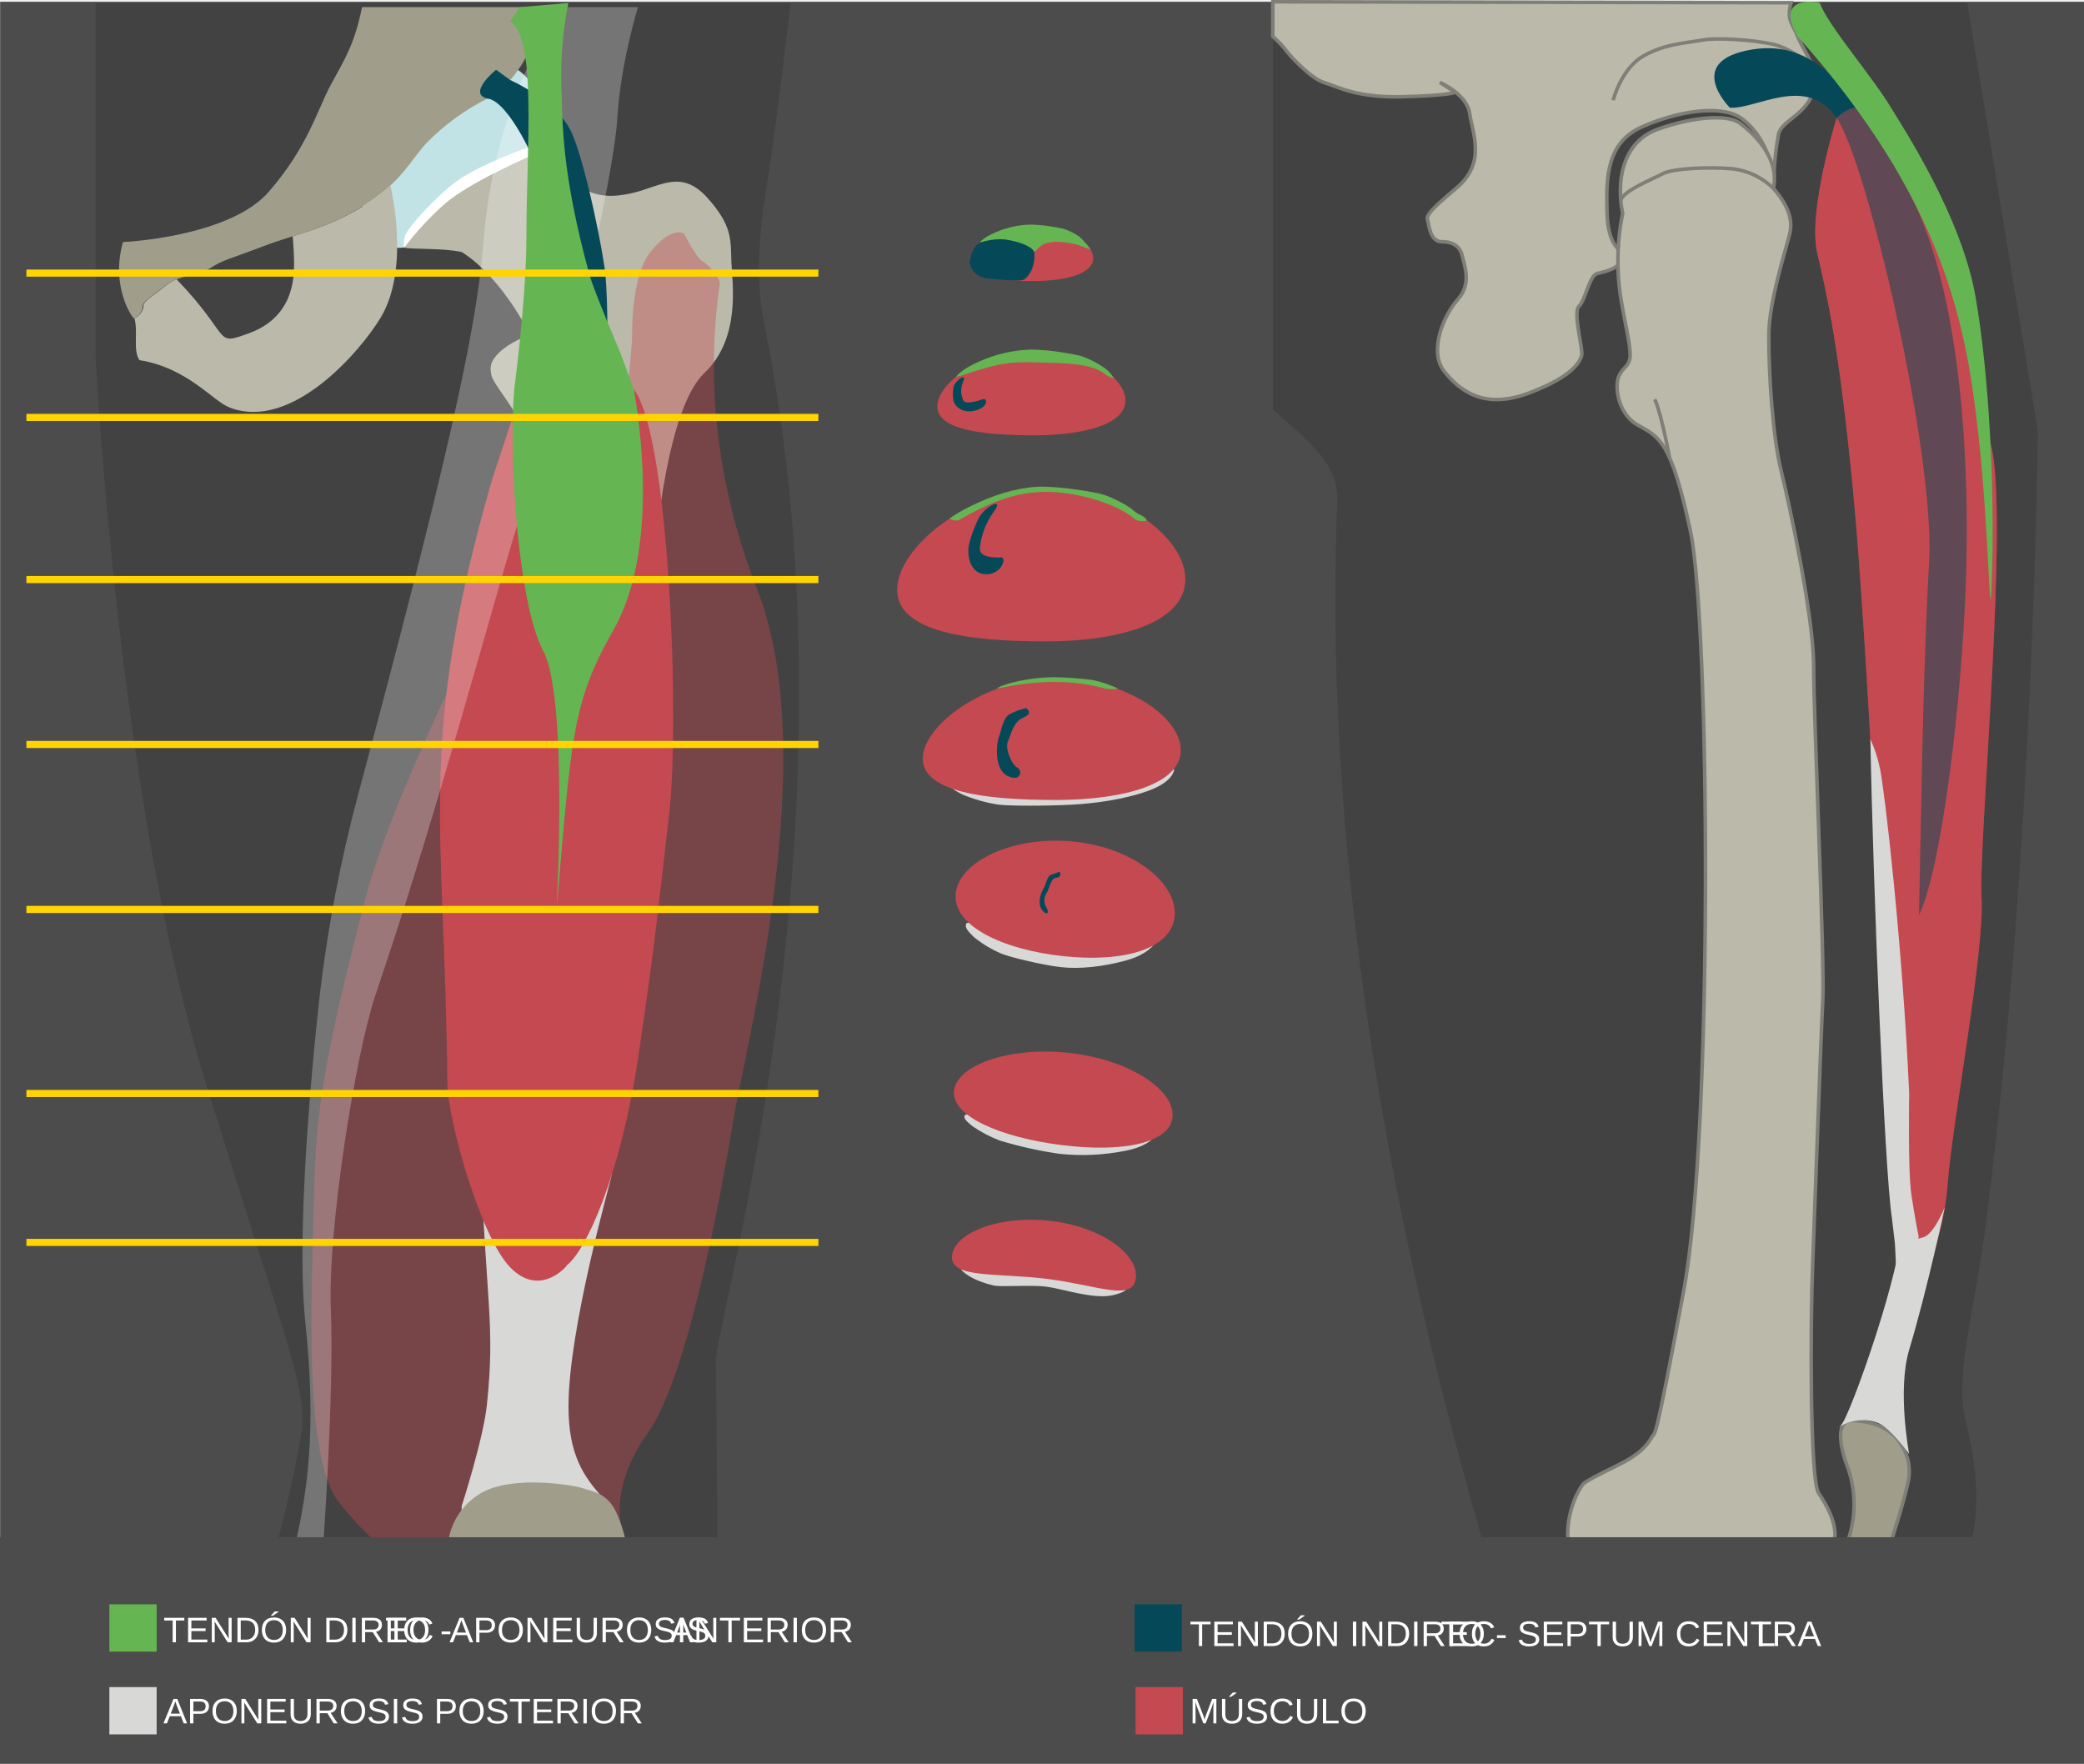
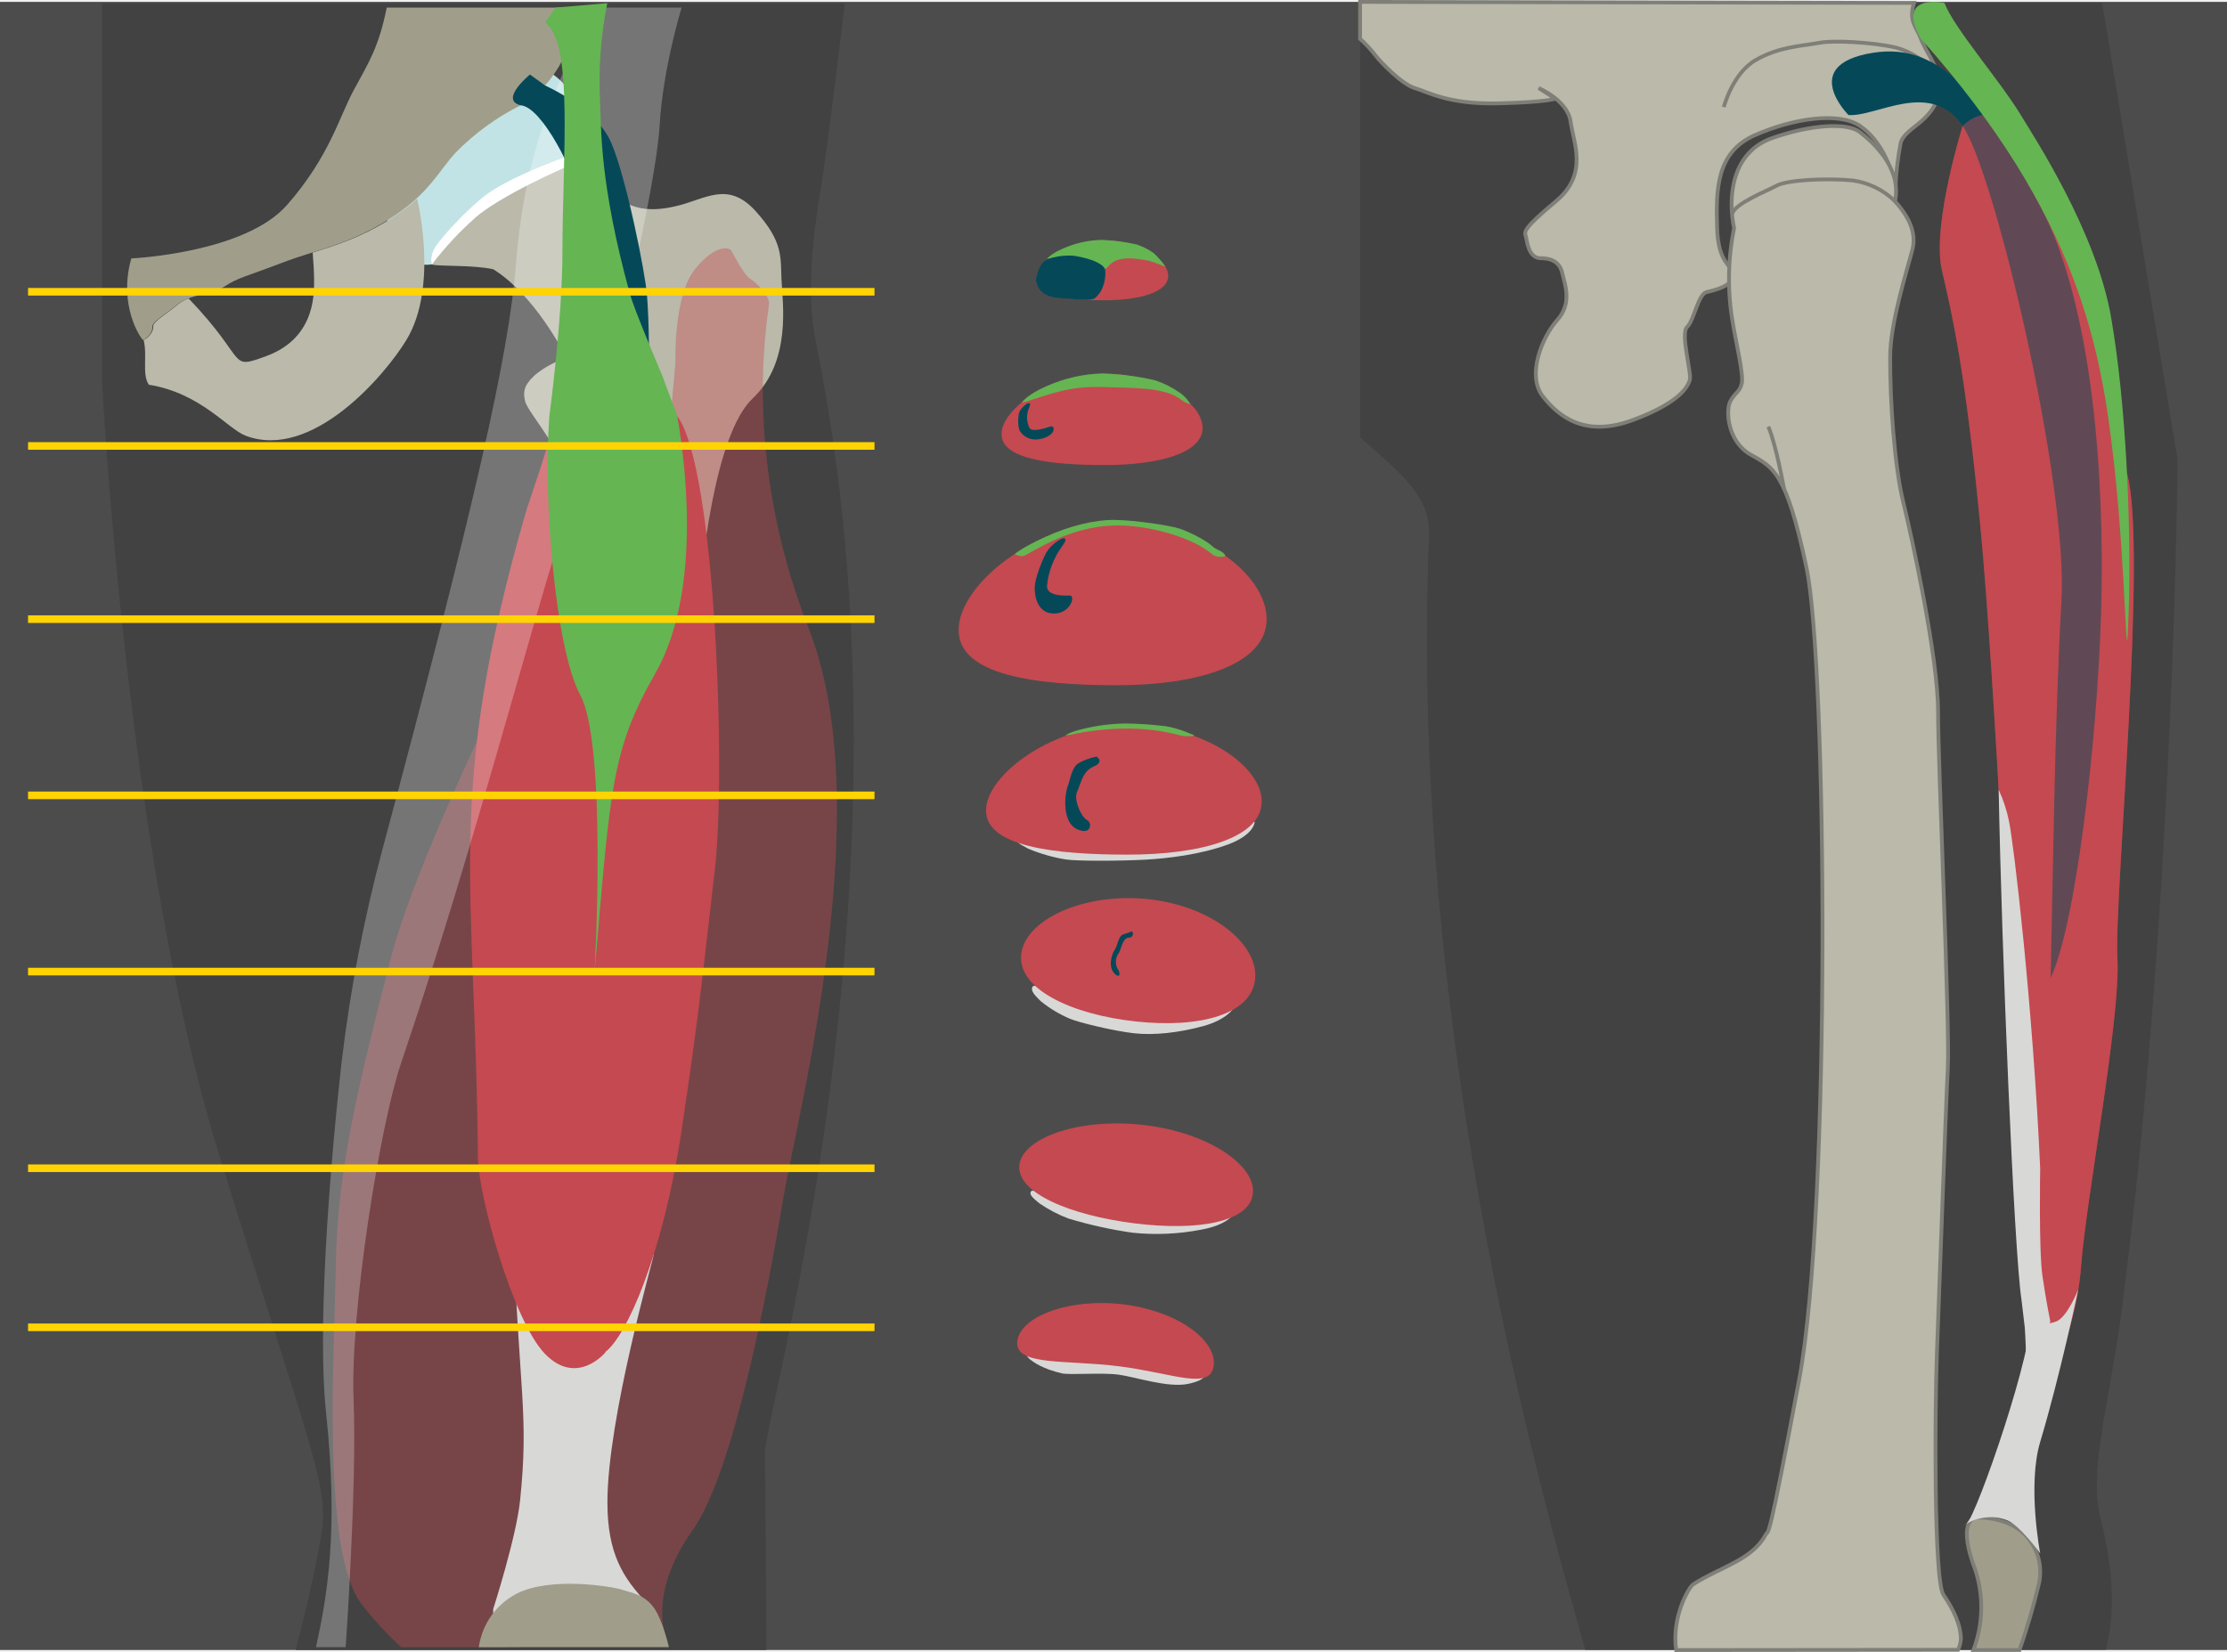
- <svg xmlns="http://www.w3.org/2000/svg" viewBox="0 0 586.31 496.2">
+ <svg xmlns="http://www.w3.org/2000/svg" viewBox="0 0 586.28 434.99">
  <defs>
    <style>
      .cls-1 {
        fill: #4d4c4c;
      }

      .cls-2 {
        fill: #424242;
      }

      .cls-15, .cls-3 {
        fill: #bab9aa;
      }

      .cls-17, .cls-4, .cls-8 {
        fill: #c54950;
      }

      .cls-4 {
        opacity: 0.4;
      }

      .cls-5 {
        fill: #c2e3e5;
      }

-       .cls-10, .cls-18, .cls-6 {
+       .cls-10, .cls-6 {
        fill: #fff;
      }

      .cls-7 {
        fill: #d8d8d7;
      }

      .cls-14, .cls-9 {
        fill: #a09e8b;
      }

      .cls-10 {
        opacity: 0.27;
      }

      .cls-11 {
        fill: #054959;
      }

      .cls-12 {
        fill: #65b553;
      }

      .cls-13, .cls-16 {
        fill: none;
      }

      .cls-13 {
        stroke: #ffd402;
        stroke-width: 2px;
      }

      .cls-13, .cls-14, .cls-15, .cls-16 {
        stroke-miterlimit: 10;
      }

      .cls-14, .cls-15, .cls-16 {
        stroke: #7f7f78;
      }

      .cls-17 {
        opacity: 0.47;
      }
- 
-       .cls-18 {
-         font-size: 10px;
-         font-family: ArialNarrow, Arial;
-       }
- 
-       .cls-19 {
-         letter-spacing: -0.01em;
-       }
- 
-       .cls-20 {
-         letter-spacing: -0.03em;
-       }
- 
-       .cls-21 {
-         letter-spacing: -0.04em;
-       }
    </style>
  </defs>
  <g id="Capa_2" data-name="Capa 2">
    <g id="Capa_1-2" data-name="Capa 1">
-       <rect class="cls-1" x="0.03" y="0.5" width="586.28" height="433.99" transform="translate(586.35 434.99) rotate(-180)" />
      <g>
-         <path class="cls-2" d="M26.9.84v99.67s6.27,124.35,30.87,203.73,29,87.16,26.8,100.3-6.69,29.95-6.69,29.95H201.8s-.18-38.39-.4-51.55c-.18-10.91,42.06-152,13.49-292.53-2.78-13.33-.7-29.2,1.19-40.53s6.35-49,6.35-49Z" />
-         <path class="cls-3" d="M160.92,345.83c.81-14.36,22.09-177.24,22.9-186.18s4.07-45,14.36-54.73,7.86-25.2,7.59-31.17.54-10-6.77-18.12-13.19-3.19-20.87-1.38c-8.39,2-12.85.34-18.15-4.07-6-5.19-6.45-7.94-6.45-7.94-5.75,2-22.09,9.6-28.48,15.1A86.85,86.85,0,0,0,113.6,69.63c2.23.61,10.81.06,16.3,1.28,10.77,6.71,18.7,22,19.1,23.17-1,.51-5.69,2.33-8.47,5s-2.7,4.37-2.3,6.4,3.66,5.69,7.32,11.78,5.29,162.71-2,218.19Z" />
-         <path id="VE" class="cls-4" d="M177.84,95.71S177.25,78.16,182.9,71s9.29-5.65,9.59-5.13,3.42,6.62,5,7.51,4.84,4.24,5,6.25-8,39,10.48,86-3.05,127.6-6.73,149.91-12.9,72-23.91,87.44-7.43,26.34-7.43,26.34H148.1Z" />
-         <path class="cls-5" d="M152.76,39.94s.4-7.74-.94-12a16.33,16.33,0,0,0-7.88-9.37c-3-1.34-43.28,29.6-43.28,29.6s.4,23.4,13.14,21.44C116.87,64,124,56,124,56l10.7-7,11-4.93Z" />
-         <path class="cls-6" d="M125.25,57.27A86.85,86.85,0,0,0,113.8,69.56s-.67-1,.29-3.52,9.3-11.31,14-14.8c7.39-5.49,24.69-11.3,24.69-11.3l.77,2.3C147.61,44.37,131.57,51.82,125.25,57.27Z" />
-         <path class="cls-3" d="M40.34,86.15c-.15-1.49,3.12-3.12,6.54-6a10.67,10.67,0,0,1,2.8-1.58c15.91,16.55,10.24,18.85,20.4,15.17,13.69-5,12.57-17.75,12.65-20.5,0-1.22-.16-4-.37-6.79,6.37-2,12.7-4,20.29-8.75a48.38,48.38,0,0,0,7.2-5.41h0s5.74,23-2.78,37.11c-5.63,9.34-24.9,31.92-42.39,25.28C60,113,52.9,103.5,39.22,101.31c-1.89-2.82-.3-7.74-1.41-11.89C38.26,89.72,40.49,87.64,40.34,86.15Z" />
-         <path id="VI" class="cls-4" d="M146.73,152.37s-35.51,67.52-44,100.68-13.86,55.22-14.28,79.72-3.72,75.85,6.69,89.53a88.25,88.25,0,0,0,10.51,11.45h27.6l14.84-38.52L150,310.46Z" />
-         <path class="cls-7" d="M172.16,330.27c-.24,1.71-12.22,43.28-12.22,65.36,0,13.51,4.12,19.83,10.27,26.37-.2,4-40.33,4.16-40.33,4.16v-2.45S136,404.79,137,395.07c2.35-22.67-.27-28.05-1.8-70.21l8,26.41" />
-         <path class="cls-8" d="M159.38,356.16s-7.45,9-15.84.38-17.59-41.6-17.68-51.82c-.66-73-8.8-95.63,12.57-169.75.7-2.44,6.25-18,7.88-25.43,10.22,13.93,13,25.53,15,37s-4.55,106.48-4.55,106.48c5.95-75.84,9.52-85.36,13.09-99s8.08-26,8.5-44.47c10.11,13.38,12.89,94.06,9.92,119.34s-3.79,35.58-8.75,68.73S164.81,352,159.4,356" />
-         <path class="cls-9" d="M126.09,433.75a18.86,18.86,0,0,1,9.77-14c9-4.76,25.62-1.93,27.9-1.14s5.83,1.14,8.43,4.79c2.35,3.28,3.93,10.33,3.93,10.33Z" />
-         <path id="SA" class="cls-10" d="M105.57,280.12c4.66-13.82,11.42-34.45,20.52-65.44,11.83-40.3,18.14-64.54,26.72-90s20-76.29,20.87-91.46S179.48,2,179.48,2H156.53c-13.59,26-18.77,43.86-20.67,67.67s-10.66,62.61-35.2,154.23a397.8,397.8,0,0,0-10.6,55.2s-7.4,62.67-4.13,93.22.3,47.89-2.67,61.42H91s3-42.39,2.08-65.29S100.07,296.41,105.57,280.12Z" />
-         <path class="cls-9" d="M152.86,2a72.87,72.87,0,0,0-3.72,10.86c-.89,4.31-6.39,12.05-12,14.87a64.34,64.34,0,0,0-17,12.35c-4.61,4.9-7,11-17.7,17.69S83.55,65.67,74.19,69.24,62.73,73.1,59.31,75.33s-9.22,2.09-12.64,4.91-6.69,4.46-6.54,6-2.08,3.57-2.53,3.27-6.54-8.92-3-21.41c0,0,29.89-1.34,41-14.13s13.61-23,17.51-30.19S99.77,12.42,101.85,2Z" />
-         <path class="cls-11" d="M143.53,22.51s13.42,5.89,17.39,15,9,34.34,9.44,40.16c1.22,14.55,0,43.89,0,43.89l-13.42,13.05s-2.69-75.86-4.13-82.28-9.92-24.16-15.72-24.6c-5.72-1.44,2.47-8.11,2.47-8.11Z" />
-         <path class="cls-12" d="M174.47,99.12s-7.4-17.37-8.58-21.66c-8.07-29.26-7.57-43.75-7.85-50.34A105.73,105.73,0,0,1,159.9.84L146.27,2l-2.74,4c7.59,5,4.57,35.57,4.57,60.5,0,17.61-3.44,43-3.44,43-1.69,21.88,1.54,61.31,8.15,73.58,7.09,13.14,3.77,72.65,3.77,72.65,4.18-48.07,4.3-58,16-78.46,11.54-20.24,8.56-51.85,5.75-67.77Z" />
-       </g>
-       <line class="cls-13" x1="7.43" y1="117.43" x2="230.25" y2="117.43" />
-       <line class="cls-13" x1="7.43" y1="76.83" x2="230.25" y2="76.83" />
-       <line class="cls-13" x1="7.43" y1="163.04" x2="230.25" y2="163.04" />
-       <line class="cls-13" x1="7.43" y1="209.44" x2="230.25" y2="209.44" />
-       <line class="cls-13" x1="7.43" y1="255.85" x2="230.25" y2="255.85" />
-       <line class="cls-13" x1="7.43" y1="307.63" x2="230.25" y2="307.63" />
-       <line class="cls-13" x1="7.43" y1="349.52" x2="230.25" y2="349.52" />
-       <g>
-         <path class="cls-8" d="M316.63,112.68c0,6.64-11.52,9.78-25.72,9.78S263.7,121,263.7,114.31s13-15.88,27.21-15.88S316.63,106.05,316.63,112.68Z" />
-         <path class="cls-11" d="M270.25,106.38s-1.77,1.24-2,2.54-.29,3.72.34,4.69c1,1.57,3.27,2.79,6.4,1.7s2.78-3.4,1.56-3-4.83,1.63-5.51.34a6.28,6.28,0,0,1-.07-5.31C271.82,105.45,270.25,106.38,270.25,106.38Z" />
-         <path class="cls-12" d="M269,106s1.28-2,6.31-4.22a38.58,38.58,0,0,1,14.81-3.44,70.7,70.7,0,0,1,14,1.81,25.55,25.55,0,0,1,6.67,3.4,9.77,9.77,0,0,1,2.6,2.87A5.13,5.13,0,0,1,311,105.3c-4.22-3.38-12.62-3.08-18.92-3.34-8.63-.35-12.11.56-21,3.51A14.3,14.3,0,0,1,269,106Z" />
-       </g>
-       <g>
-         <path class="cls-8" d="M307.56,72.64c0,4.36-7.57,6.43-16.91,6.43s-17.91-1-17.91-5.36,8.56-10.44,17.91-10.44S307.56,68.27,307.56,72.64Z" />
-         <path class="cls-12" d="M275.66,68.22s.85-1.34,4.23-2.77a26.31,26.31,0,0,1,9.93-2.27,49.2,49.2,0,0,1,9.42,1.19,17.44,17.44,0,0,1,4.47,2.24,21,21,0,0,1,3.11,3.58c.05.09-3.34-1.29-4.15-1.47-10.46-2.3-10.38,1.92-11.79,2.11-2.95-1.16-9.51-3.7-13.84-2.94C276.33,68,275.66,68.22,275.66,68.22Z" />
-         <path class="cls-11" d="M277.32,67.8s-2.25.5-3,1.65-1.77,3.52-1.53,4.72c.39,1.94,2.13,4,5.66,4.25s8.79,1,9.85.09c2.58-2.09,2.87-5.79,2.71-7.33s-3.54-3.12-8.32-3.84A16.76,16.76,0,0,0,277.32,67.8Z" />
-       </g>
-       <g>
-         <path class="cls-8" d="M333.48,163c0,11.83-17.63,17.44-39.39,17.44s-41.68-2.7-41.68-14.53,19.93-28.31,41.68-28.31S333.48,151.2,333.48,163Z" />
-         <path class="cls-11" d="M279.52,141.87a9.87,9.87,0,0,0-4,3.58c-1.23,2.29-3,6.89-3.09,9.1-.08,3.57,1.37,7.23,5.42,7s5.4-4.77,3.82-4.73-6.22.2-6-2.65a21.23,21.23,0,0,1,3.82-10.09C281.83,141,279.52,141.87,279.52,141.87Z" />
-         <path class="cls-12" d="M267.16,145.92s1.87-1.71,8.07-4.54,12.86-4.53,18.25-4.47,14.78,1.47,17.3,2.35,6.7,3,8.21,4.42,2.93,1.2,3.66,2.7c.08.19-2.26.61-3.45-.4-5.19-4.39-15.54-7.25-23.31-7.58-10.63-.46-19,3.86-25.9,7.8C268.82,146.87,267.16,145.92,267.16,145.92Z" />
-       </g>
-       <g>
-         <path class="cls-7" d="M324.35,320.21s-1.71,2.42-8,3.58a61.59,61.59,0,0,1-18.25.81,116.13,116.13,0,0,1-16.74-3.71,36.25,36.25,0,0,1-7.68-4c-1.36-1.14-3-2.35-2.13-3.26S324.35,320.21,324.35,320.21Z" />
-         <path class="cls-8" d="M329.86,314.4c-.92,7.35-14.28,9.85-31.16,7.74s-31.21-8.05-30.29-15.4,16.37-12.54,33.26-10.43S330.78,307.05,329.86,314.4Z" />
-       </g>
-       <g>
-         <path class="cls-7" d="M324.88,265.37s-1.73,3.09-8.08,4.83-13,2.49-18.31,1.88-14.38-2.8-16.77-3.81a32.17,32.17,0,0,1-7.67-4.6c-1.35-1.35-2.94-2.78-2.11-3.95S324.88,265.37,324.88,265.37Z" />
-         <path class="cls-8" d="M330.46,257.9c-1,9.17-14.41,12.9-31.33,11.09s-31.23-8.5-30.25-17.67,16.53-16.35,33.44-14.54S331.44,248.73,330.46,257.9Z" />
-         <path class="cls-11" d="M298.06,245.24s-1.3.52-2.4.87-1.43,2.93-2,3.77c-1,1.37-1.91,4.71-.23,6.43s1.55-.43.9-1.11a3.86,3.86,0,0,1,.11-4c.84-1,1-4.11,2.76-4.29A1,1,0,0,0,298.06,245.24Z" />
-       </g>
-       <g>
-         <path class="cls-7" d="M317.2,361.64s.93,1.68-4.4,2.78-13.88-1.85-18.32-2.44-12.81.15-14.92-.34c-4.95-1.15-7.52-2.91-8.66-3.93s-.24-1.72.46-2.55S317.2,361.64,317.2,361.64Z" />
-         <path class="cls-8" d="M319.55,359.61c-.82,6.64-10.58,2-24.79.19s-27.73,0-26.9-6.63,13.88-11.44,28.09-9.67S320.38,353,319.55,359.61Z" />
-       </g>
-       <g>
-         <path class="cls-2" d="M358.1.77H553.46l19.85,120.39s-1,114.64-13.93,217.66c-3.09,27.9-9.84,47.42-6.33,61.08,8.64,33.67-3.7,50.48-11.77,50.48-17.42,0-11.74,1.48-11.74,1.48H423.27s-2,4.3-3.93-9.49c-1.64-11.42-49.22-150-43.11-301.18.49-10.67-7.53-16.5-18.13-26" />
+         <rect class="cls-1" y="0.5" width="586.28" height="433.99" transform="translate(586.28 434.99) rotate(-180)" />
        <g>
-           <path class="cls-14" d="M536.7,417.49c-1.15,5.09-4.66,17-6.16,19.69s-5.53,8.29-8.49,8.2-6.77-1.8-3.29-9.05a31.54,31.54,0,0,0,1.27-23s-5.78-14,1.36-13.69,11.08,3.15,13,6A14,14,0,0,1,536.7,417.49Z" />
-           <path class="cls-15" d="M503.91.77c-1.54,4.91.77,6.45,1.8,9.41,1,2.72,5,8.34,5,11.49,0,10.46-9.59,11.5-10.38,16.29A81.71,81.71,0,0,0,499.07,49l-1.58-5.12s-2.15-6.86-7.73-10.7S472,31.24,462,35.66s-10.17,14.18-9.88,24.18,4,9.66,4.15,12.56-4.58,4-6.87,4.54-3.3,7.44-5.16,9.19,1.29,12.32.72,14-2.44,5.81-14.9,10.47-19.38-.59-23.77-6.17-.19-15.66,3.82-20.15,1.91-9.46,1.33-12.1S409.12,68,405.68,68s-3.62-4.81-4-5.9-.57-2,8-9.14,4.59-15.35,3.82-20.94-8.4-8.83-8.4-8.83l4.39,2.79s-2.1.93-15.08,1.24-18.43-3-21.87-4-9-6.82-10.31-8.52a30.84,30.84,0,0,0-4.14-4.46V.5Z" />
-           <path class="cls-15" d="M454,447.54c-5-.46-2.86.23-6.12-1.89a11.75,11.75,0,0,1-5.13-6.13c-4.59-10.23,1.51-21.38,3.07-22.38,7.21-4.63,15.44-6.35,19-13,.88-1.63.46,4,8.86-40.94S481,174.93,475.6,149.5s-8.76-26.51-14.77-29.88-6.59-11.52-5.3-14,2.43-2.32,3-4.65-1.44-10.47-2.3-15.7a67.42,67.42,0,0,1,.29-25.23c-1.72-8.26-.57-20,10-23.73s19.9-4.07,23.06-1.62S500.79,44,498.93,53c2,2.33,6,7.21,4.58,12.79s-5.83,19.31-5.87,28.38c-.06,11.64,1.14,28.84,3.43,38.14s9.17,40.93,9.17,55.12,3.15,83,2.58,94-2.29,60-2.87,74.66-.86,60.23,1.72,64,4.59,7.91,4.59,11.63-7,13.49-9.37,14.42-6.87,2.6-9.59,2.48c-3-.13-5.27.65-6.78.74-18,1.12-17.65,1.14-18.19,1.12C464.09,450.09,465.88,448.64,454,447.54Z" />
-           <path class="cls-16" d="M498.93,53a19.81,19.81,0,0,0-11.32-5.5c-6.68-.62-17-.16-19.86,1.39S456.83,53.54,456,56.32" />
-           <path class="cls-16" d="M509.66,19.54a19.72,19.72,0,0,0-10.46-7c-6.54-1.52-16.66-1.9-19.87-1.32-5.66,1-10.93,1.11-17,4.54-6.24,3.54-8.49,12.44-8.49,12.44" />
-           <path class="cls-16" d="M469.69,128.71s-2.13-11.9-4.14-16.37" />
+           <path class="cls-2" d="M26.87.84v99.67s6.26,124.35,30.86,203.73,29,87.16,26.8,100.3-6.69,29.95-6.69,29.95H201.76s-.17-38.39-.39-51.55c-.19-10.91,42-152,13.49-292.53-2.78-13.33-.71-29.2,1.19-40.53s6.35-49,6.35-49Z" />
+           <path class="cls-3" d="M160.88,345.83c.82-14.36,22.1-177.24,22.91-186.18s4.06-45,14.36-54.73,7.86-25.2,7.59-31.17.54-10-6.78-18.12-13.18-3.19-20.86-1.38c-8.4,2-12.86.34-18.16-4.07-6-5.19-6.45-7.94-6.45-7.94-5.75,2-22.08,9.6-28.48,15.1a87.55,87.55,0,0,0-11.45,12.29c2.24.61,10.82.06,16.31,1.28,10.76,6.71,18.69,22,19.1,23.17-1,.51-5.69,2.33-8.48,5s-2.7,4.37-2.29,6.4,3.66,5.69,7.31,11.78,5.3,162.71-2,218.19Z" />
+           <path id="VE" class="cls-4" d="M177.81,95.71s-.6-17.55,5.06-24.69,9.29-5.65,9.59-5.13,3.42,6.62,5,7.51,4.83,4.24,5,6.25-7.95,39,10.49,86-3,127.6-6.73,149.91-12.9,72-23.91,87.44-7.44,26.34-7.44,26.34H148.06Z" />
+           <path class="cls-5" d="M152.73,39.94s.39-7.74-.95-12a16.33,16.33,0,0,0-7.88-9.37c-3-1.34-43.28,29.6-43.28,29.6s.4,23.4,13.14,21.44C116.83,64,124,56,124,56l10.71-7,11-4.93Z" />
+           <path class="cls-6" d="M125.21,57.27a87.55,87.55,0,0,0-11.45,12.29s-.67-1,.3-3.52,9.29-11.31,14-14.8c7.38-5.49,24.69-11.3,24.69-11.3l.76,2.3C147.58,44.37,131.54,51.82,125.21,57.27Z" />
+           <path class="cls-3" d="M40.31,86.15c-.15-1.49,3.12-3.12,6.54-6a10.61,10.61,0,0,1,2.79-1.58C65.56,95.17,59.89,97.47,70.05,93.79c13.68-5,12.57-17.75,12.64-20.5,0-1.22-.15-4-.37-6.79,6.38-2,12.7-4,20.3-8.75a49.46,49.46,0,0,0,7.2-5.41h0s5.74,23-2.79,37.11c-5.62,9.34-24.9,31.92-42.38,25.28C60,113,52.87,103.5,39.18,101.31c-1.89-2.82-.29-7.74-1.4-11.89C38.22,89.72,40.45,87.64,40.31,86.15Z" />
+           <path id="VI" class="cls-4" d="M146.7,152.37s-35.52,67.52-44,100.68-13.87,55.22-14.28,79.72-3.72,75.85,6.69,89.53a88.25,88.25,0,0,0,10.51,11.45h27.59l14.84-38.52L150,310.46Z" />
+           <path class="cls-7" d="M172.13,330.27c-.24,1.71-12.22,43.28-12.22,65.36,0,13.51,4.12,19.83,10.26,26.37-.19,4-40.33,4.16-40.33,4.16v-2.45s6.08-18.92,7.08-28.64c2.35-22.67-.26-28.05-1.79-70.21l8,26.41" />
+           <path class="cls-8" d="M159.35,356.16s-7.45,9-15.85.38-17.59-41.6-17.68-51.82c-.65-73-8.79-95.63,12.58-169.75.7-2.44,6.24-18,7.88-25.43,10.21,13.93,13,25.53,14.95,37s-4.54,106.48-4.54,106.48c5.95-75.84,9.52-85.36,13.09-99s8.07-26,8.49-44.47c10.12,13.38,12.9,94.06,9.93,119.34s-3.8,35.58-8.76,68.73S164.78,352,159.37,356" />
+           <path class="cls-9" d="M126.05,433.75a18.85,18.85,0,0,1,9.78-14c9-4.76,25.62-1.93,27.9-1.14s5.82,1.14,8.43,4.79c2.34,3.28,3.93,10.33,3.93,10.33Z" />
+           <path id="SA" class="cls-10" d="M105.53,280.12c4.67-13.82,11.43-34.45,20.52-65.44,11.84-40.3,18.15-64.54,26.73-90s20-76.29,20.86-91.46S179.44,2,179.44,2H156.49c-13.58,26-18.76,43.86-20.66,67.67s-10.67,62.61-35.21,154.23A397.72,397.72,0,0,0,90,279.11s-7.4,62.67-4.13,93.22.3,47.89-2.68,61.42H91s3-42.39,2.08-65.29S100,296.41,105.53,280.12Z" />
+           <path class="cls-9" d="M152.82,2a73.29,73.29,0,0,0-3.71,10.86c-.9,4.31-6.4,12.05-12.05,14.87a64.34,64.34,0,0,0-17,12.35c-4.61,4.9-7,11-17.7,17.69S83.52,65.67,74.15,69.24,62.7,73.1,59.28,75.33s-9.22,2.09-12.64,4.91-6.69,4.46-6.55,6S38,89.76,37.57,89.46s-6.55-8.92-3-21.41c0,0,29.89-1.34,41.05-14.13s13.61-23,17.51-30.19S99.73,12.42,101.81,2Z" />
+           <path class="cls-11" d="M143.49,22.51s13.43,5.89,17.39,15,9,34.34,9.44,40.16c1.22,14.55,0,43.89,0,43.89l-13.41,13.05s-2.69-75.86-4.13-82.28-9.93-24.16-15.72-24.6c-5.73-1.44,2.46-8.11,2.46-8.11Z" />
+           <path class="cls-12" d="M174.43,99.12s-7.4-17.37-8.58-21.66c-8.06-29.26-7.56-43.75-7.85-50.34A105.39,105.39,0,0,1,159.87.84L146.23,2l-2.74,4c7.59,5,4.57,35.57,4.57,60.5,0,17.61-3.43,43-3.43,43-1.69,21.88,1.54,61.31,8.15,73.58,7.09,13.14,3.76,72.65,3.76,72.65,4.18-48.07,4.31-58,16-78.46,11.54-20.24,8.56-51.85,5.74-67.77Z" />
+         </g>
+         <line class="cls-13" x1="7.39" y1="117.43" x2="230.22" y2="117.43" />
+         <line class="cls-13" x1="7.39" y1="76.83" x2="230.22" y2="76.83" />
+         <line class="cls-13" x1="7.39" y1="163.04" x2="230.22" y2="163.04" />
+         <line class="cls-13" x1="7.39" y1="209.44" x2="230.22" y2="209.44" />
+         <line class="cls-13" x1="7.39" y1="255.85" x2="230.22" y2="255.85" />
+         <line class="cls-13" x1="7.39" y1="307.63" x2="230.22" y2="307.63" />
+         <line class="cls-13" x1="7.39" y1="349.52" x2="230.22" y2="349.52" />
+         <g>
+           <path class="cls-8" d="M316.59,112.68c0,6.64-11.51,9.78-25.71,9.78s-27.22-1.51-27.22-8.15,13-15.88,27.22-15.88S316.59,106.05,316.59,112.68Z" />
+           <path class="cls-11" d="M270.22,106.38s-1.77,1.24-2,2.54-.3,3.72.34,4.69c1,1.57,3.26,2.79,6.39,1.7s2.79-3.4,1.57-3-4.84,1.63-5.52.34a6.29,6.29,0,0,1-.06-5.31C271.78,105.45,270.22,106.38,270.22,106.38Z" />
+           <path class="cls-12" d="M269,106s1.27-2,6.31-4.22a38.49,38.49,0,0,1,14.81-3.44,70.69,70.69,0,0,1,14,1.81,25.23,25.23,0,0,1,6.67,3.4,9.68,9.68,0,0,1,2.61,2.87A5.15,5.15,0,0,1,311,105.3c-4.21-3.38-12.61-3.08-18.92-3.34-8.62-.35-12.1.56-21,3.51A14.34,14.34,0,0,1,269,106Z" />
+         </g>
+         <g>
+           <path class="cls-8" d="M307.53,72.64c0,4.36-7.58,6.43-16.92,6.43s-17.9-1-17.9-5.36,8.56-10.44,17.9-10.44S307.53,68.27,307.53,72.64Z" />
+           <path class="cls-12" d="M275.62,68.22s.86-1.34,4.23-2.77a26.31,26.31,0,0,1,9.94-2.27,49.31,49.31,0,0,1,9.42,1.19,17.44,17.44,0,0,1,4.47,2.24,21.46,21.46,0,0,1,3.11,3.58c0,.09-3.34-1.29-4.15-1.47-10.46-2.3-10.38,1.92-11.8,2.11-2.94-1.16-9.51-3.7-13.84-2.94C276.29,68,275.62,68.22,275.62,68.22Z" />
+           <path class="cls-11" d="M277.28,67.8s-2.25.5-3,1.65-1.78,3.52-1.54,4.72c.39,1.94,2.13,4,5.67,4.25s8.79,1,9.85.09c2.58-2.09,2.86-5.79,2.71-7.33s-3.55-3.12-8.32-3.84A16.84,16.84,0,0,0,277.28,67.8Z" />
+         </g>
+         <g>
+           <path class="cls-8" d="M333.45,163c0,11.83-17.64,17.44-39.39,17.44s-41.69-2.7-41.69-14.53,19.93-28.31,41.69-28.31S333.45,151.2,333.45,163Z" />
+           <path class="cls-11" d="M279.48,141.87a9.87,9.87,0,0,0-4,3.58c-1.23,2.29-3,6.89-3.08,9.1-.08,3.57,1.36,7.23,5.42,7s5.39-4.77,3.82-4.73-6.23.2-6-2.65a21.2,21.2,0,0,1,3.81-10.09C281.8,141,279.48,141.87,279.48,141.87Z" />
+           <path class="cls-12" d="M267.12,145.92s1.87-1.71,8.08-4.54,12.85-4.53,18.24-4.47,14.79,1.47,17.3,2.35,6.71,3,8.22,4.42,2.93,1.2,3.65,2.7c.09.19-2.25.61-3.44-.4-5.2-4.39-15.54-7.25-23.32-7.58-10.63-.46-19,3.86-25.9,7.8C268.79,146.87,267.12,145.92,267.12,145.92Z" />
+         </g>
+         <g>
+           <path class="cls-7" d="M324.32,320.21s-1.71,2.42-8,3.58a61.61,61.61,0,0,1-18.25.81,116.62,116.62,0,0,1-16.75-3.71,35.91,35.91,0,0,1-7.67-4c-1.36-1.14-3-2.35-2.14-3.26S324.32,320.21,324.32,320.21Z" />
+           <path class="cls-8" d="M329.83,314.4c-.92,7.35-14.28,9.85-31.17,7.74s-31.2-8.05-30.29-15.4,16.38-12.54,33.26-10.43S330.74,307.05,329.83,314.4Z" />
+         </g>
+         <g>
+           <path class="cls-7" d="M324.85,265.37s-1.74,3.09-8.08,4.83-13,2.49-18.32,1.88-14.38-2.8-16.77-3.81a32.1,32.1,0,0,1-7.66-4.6c-1.35-1.35-2.95-2.78-2.12-3.95S324.85,265.37,324.85,265.37Z" />
+           <path class="cls-8" d="M330.42,257.9c-1,9.17-14.4,12.9-31.32,11.09s-31.24-8.5-30.26-17.67,16.53-16.35,33.45-14.54S331.4,248.73,330.42,257.9Z" />
+           <path class="cls-11" d="M298,245.24s-1.31.52-2.41.87-1.43,2.93-2,3.77c-1,1.37-1.9,4.71-.23,6.43s1.55-.43.91-1.11a3.86,3.86,0,0,1,.1-4c.85-1,1-4.11,2.77-4.29A1,1,0,0,0,298,245.24Z" />
+         </g>
+         <g>
+           <path class="cls-7" d="M317.17,361.64s.92,1.68-4.41,2.78-13.87-1.85-18.31-2.44-12.82.15-14.92-.34c-4.95-1.15-7.53-2.91-8.66-3.93s-.25-1.72.45-2.55S317.17,361.64,317.17,361.64Z" />
+           <path class="cls-8" d="M319.52,359.61c-.83,6.64-10.59,2-24.79.19s-27.74,0-26.91-6.63,13.89-11.44,28.09-9.67S320.35,353,319.52,359.61Z" />
+         </g>
+         <g>
+           <path class="cls-2" d="M554.42,434.42c2.14-8.28,2.37-19.79-1.41-34.52-3.51-13.66,3.24-33.18,6.33-61.08,13-103,13.94-217.66,13.94-217.66L553.43.77H358.07V115.15c10.6,9.54,18.61,15.37,18.13,26-5.46,135.05,31.91,260,41.13,293.3Z" />
+           <g>
+             <path class="cls-14" d="M531.65,434.49a175.58,175.58,0,0,0,5-17,14,14,0,0,0-2.29-11.88c-2-2.81-5.87-5.65-13-6S520,413.34,520,413.34a31.77,31.77,0,0,1-.47,21.15Z" />
+             <path class="cls-15" d="M503.88.77c-1.55,4.91.77,6.45,1.8,9.41.95,2.72,5,8.34,5,11.49,0,10.46-9.58,11.5-10.37,16.29A81,81,0,0,0,499,49l-1.57-5.12s-2.15-6.86-7.74-10.7-17.76-2-27.78,2.45-10.17,14.18-9.88,24.18,4,9.66,4.15,12.56-4.58,4-6.88,4.54-3.29,7.44-5.15,9.19,1.29,12.32.71,14-2.43,5.81-14.89,10.47-19.39-.59-23.78-6.17S406,88.72,410,84.23s1.91-9.46,1.34-12.1S409.09,68,405.65,68s-3.63-4.81-4-5.9-.57-2,8-9.14,4.58-15.35,3.82-20.94-8.4-8.83-8.4-8.83l4.39,2.79s-2.1.93-15.09,1.24-18.43-3-21.86-4-9-6.82-10.32-8.52a31.21,31.21,0,0,0-4.13-4.46V.5Z" />
+             <path class="cls-15" d="M515.48,434.44a8.06,8.06,0,0,0,.74-2.83c0-3.72-2-7.9-4.58-11.63s-2.29-49.3-1.72-64,2.29-63.73,2.86-74.66-2.57-79.77-2.57-94-6.88-45.82-9.17-55.12-3.49-26.5-3.44-38.14c0-9.07,4.44-22.79,5.87-28.38S500.9,55.31,498.89,53c1.86-8.95-6.16-15.81-9.31-18.25s-12.46-2.1-23.06,1.62-11.74,15.47-10,23.73a67.2,67.2,0,0,0-.29,25.23c.86,5.23,2.86,13.37,2.29,15.7s-1.72,2.21-3,4.65-.71,10.58,5.3,14,9.41,4.45,14.77,29.88,6.48,168.69-1.93,213.66-8,39.31-8.85,40.94c-3.61,6.69-11.84,8.41-19,13-1.31.84-5.79,8.78-4.54,17.35Z" />
+             <path class="cls-16" d="M498.89,53a19.76,19.76,0,0,0-11.31-5.5c-6.69-.62-17-.16-19.87,1.39S456.8,53.54,456,56.32" />
+             <path class="cls-16" d="M509.63,19.54a19.77,19.77,0,0,0-10.47-7c-6.54-1.52-16.66-1.9-19.86-1.32-5.66,1-10.94,1.11-17,4.54-6.24,3.54-8.49,12.44-8.49,12.44" />
+             <path class="cls-16" d="M469.66,128.71s-2.14-11.9-4.14-16.37" />
+           </g>
+         </g>
+         <g>
+           <path class="cls-8" d="M516.69,33.14s-8.22,26.26-5.45,38.12,6.2,26.77,10.09,67.08,8.45,138.43,10,167.77c1.77,33.17,5.86,40.06,1.67,52.68s4.86,9,4.86,9,8.66-16.32,10-34.27,10.49-65.78,9.57-81.18,8-108,2.54-127.63S542.7,13.55,516.69,33.14Z" />
+           <path class="cls-11" d="M486.63,30.29c7.25.6,21.59-9.53,30.06,2.85s27.79,94.2,26,125.23-2.25,74.35-2.84,99.13c6.43-13.27,12.3-61.55,13.3-96.66S550.93,80.05,537,54.08s-24.75-43.37-44.14-40.15S486.63,30.29,486.63,30.29Z" />
+           <path class="cls-17" d="M516.69,33.14s-8.22,26.26-5.45,38.12,6.2,26.77,10.09,67.08,8.45,138.43,10,167.77c1.77,33.17,5.86,40.06,1.67,52.68s4.86,9,4.86,9,8.66-16.32,10-34.27,10.49-65.78,9.57-81.18,8-108,2.54-127.63S538.57,12.59,516.69,33.14Z" />
+           <path class="cls-12" d="M511.9.77c2.45,6.55,14.6,20.44,20.05,29.45,3.55,5.88,19.9,30.68,23.83,53.4s5.33,54.58,4.62,77.3-.55-9.24-3.87-38.94-9.14-64.9-50.85-111.8C498.88-2,511.9.77,511.9.77Z" />
+         </g>
+         <path class="cls-7" d="M534.73,343.9c-.13-.63-.34,1.26-.24,1.89,1.44,8.46-14.09,53.13-16.68,55.31-3.36,2.82,2.8-3.82,10.6-.76,3.36,1.32,8.69,8.71,8.69,8.71s-3.43-17.9,0-29.35c5.29-17.65,10-40.08,10-40.08s-2.95,7.45-5.89,8.4C539.72,348.52,535.92,349.83,534.73,343.9Z" />
+         <path class="cls-7" d="M537.1,307.66c-1.91-42.78-7-85.89-8.21-91.39a36.75,36.75,0,0,0-2.72-8.32c.76,41.1,4,121.14,6,134.28l.87,7.32s.68,9.11,0,11.37,5.19-8.45,5.19-8.45l1.53-4.51s-1.07-5.17-2.06-11.93S537.1,307.66,537.1,307.66Z" />
+         <g>
+           <path class="cls-7" d="M330.32,216.39s0,3.39-7.08,6-15.73,3.67-22,4-17.82.41-20.79-.09a43.59,43.59,0,0,1-9.79-2.83c-1.83-1-3.95-2-3.2-3.19S330.32,216.39,330.32,216.39Z" />
+           <path class="cls-8" d="M332.16,211.05c0,9.47-15.79,14-35.26,14s-37.32-2.16-37.32-11.63,17.84-22.65,37.32-22.65S332.16,201.59,332.16,211.05Z" />
+           <path class="cls-12" d="M280.42,193.66s1-.84,4.77-1.74a50.62,50.62,0,0,1,11.2-1.41,97.15,97.15,0,0,1,10.61.74,27.78,27.78,0,0,1,5,1.4c.92.45,2,.63,2.44,1.11a12.17,12.17,0,0,1-3.32,0,53.14,53.14,0,0,0-13-1.89A68.24,68.24,0,0,0,282,193.45C281.24,193.59,280.42,193.66,280.42,193.66Z" />
+           <path class="cls-11" d="M288.66,199.22a16.69,16.69,0,0,0-4.79,1.78c-1.75,1.17-2.12,4.29-2.75,5.95-1,2.69-1.41,9.64,2.41,11.39s4.09-1.72,2.62-2.42-3.57-5.37-2.59-7.43,1.39-5.38,4.36-6.64S288.66,199.22,288.66,199.22Z" />
        </g>
      </g>
-       <g>
-         <path class="cls-8" d="M516.72,33.14s-8.22,26.26-5.45,38.12,6.21,26.77,10.09,67.08,8.46,138.43,10,167.77c1.77,33.17,5.87,40.06,1.68,52.68s4.86,9,4.86,9,8.65-16.32,10-34.27,10.5-65.78,9.58-81.18,7.95-108,2.54-127.63S542.73,13.55,516.72,33.14Z" />
-         <path class="cls-11" d="M486.66,30.29c7.25.6,21.59-9.53,30.06,2.85s27.79,94.2,26,125.23-2.26,74.35-2.84,99.13c6.42-13.27,12.3-61.55,13.29-96.66S551,80.05,537.05,54.08,512.29,10.71,492.9,13.93,486.66,30.29,486.66,30.29Z" />
-         <path class="cls-17" d="M516.72,33.14s-8.22,26.26-5.45,38.12,6.21,26.77,10.09,67.08,8.46,138.43,10,167.77c1.77,33.17,5.87,40.06,1.68,52.68s4.86,9,4.86,9,8.65-16.32,10-34.27,10.5-65.78,9.58-81.18,7.95-108,2.54-127.63S538.61,12.59,516.72,33.14Z" />
-         <path class="cls-12" d="M511.93.77c2.46,6.55,14.61,20.44,20.05,29.45,3.55,5.88,19.9,30.68,23.84,53.4s5.32,54.58,4.62,77.3-.56-9.24-3.88-38.94-9.14-64.9-50.85-111.8C498.92-2,511.93.77,511.93.77Z" />
-       </g>
-       <path class="cls-7" d="M534.76,343.9c-.13-.63-.34,1.26-.23,1.89,1.43,8.46-14.1,53.13-16.69,55.31-3.35,2.82,2.81-3.82,10.6-.76,3.36,1.32,8.69,8.71,8.69,8.71s-3.43-17.9,0-29.35c5.3-17.65,10-40.08,10-40.08s-2.94,7.45-5.89,8.4C539.75,348.52,536,349.83,534.76,343.9Z" />
-       <path class="cls-7" d="M537.13,307.66c-1.91-42.78-7-85.89-8.21-91.39a37.13,37.13,0,0,0-2.71-8.32c.75,41.1,4,121.14,6,134.28l.87,7.32s.69,9.11,0,11.37,5.2-8.45,5.2-8.45l1.53-4.51s-1.07-5.17-2.07-11.93S537.13,307.66,537.13,307.66Z" />
-       <g>
-         <path class="cls-7" d="M330.35,216.39s0,3.39-7.08,6-15.72,3.67-22,4-17.82.41-20.8-.09a43.9,43.9,0,0,1-9.79-2.83c-1.83-1-3.95-2-3.19-3.19S330.35,216.39,330.35,216.39Z" />
-         <path class="cls-8" d="M332.2,211.05c0,9.47-15.79,14-35.27,14s-37.32-2.16-37.32-11.63,17.84-22.65,37.32-22.65S332.2,201.59,332.2,211.05Z" />
-         <path class="cls-12" d="M280.46,193.66s1-.84,4.77-1.74a50.46,50.46,0,0,1,11.19-1.41,97.15,97.15,0,0,1,10.61.74,27.32,27.32,0,0,1,5,1.4c.93.45,2,.63,2.45,1.11a12.24,12.24,0,0,1-3.33,0,53.13,53.13,0,0,0-13-1.89A68.32,68.32,0,0,0,282,193.45C281.27,193.59,280.46,193.66,280.46,193.66Z" />
-         <path class="cls-11" d="M288.69,199.22A16.69,16.69,0,0,0,283.9,201c-1.75,1.17-2.11,4.29-2.75,5.95-1,2.69-1.4,9.64,2.42,11.39s4.08-1.72,2.61-2.42-3.56-5.37-2.59-7.43,1.4-5.38,4.37-6.64S288.69,199.22,288.69,199.22Z" />
-       </g>
-       <rect class="cls-1" y="432.45" width="586.31" height="63.75" transform="translate(586.31 928.66) rotate(-180)" />
-       <text class="cls-18" transform="translate(334.7 484.82)">MÚSCULO</text>
-       <text class="cls-18" transform="translate(334.7 463.08)">TENDÓN INDIREC<tspan class="cls-19" x="70.6" y="0">T</tspan>
-         <tspan x="75.46" y="0">O - SEPTUM CENTRA</tspan>
-         <tspan class="cls-20" x="159.28" y="0">L</tspan>
-       </text>
-       <rect class="cls-12" x="30.77" y="451.33" width="13.3" height="13.3" />
-       <rect class="cls-11" x="319.19" y="451.33" width="13.3" height="13.3" />
-       <rect class="cls-7" x="30.77" y="474.62" width="13.3" height="13.3" />
-       <rect class="cls-8" x="319.49" y="474.62" width="13.3" height="13.3" />
-       <text class="cls-18" transform="translate(45.98 484.82)">APONEUROSIS POSTERIOR</text>
-       <text class="cls-18" transform="translate(45.98 462.01)">TENDÓN DIREC<tspan class="cls-19" x="62.4" y="0">T</tspan>
-         <tspan x="67.27" y="0">O -</tspan>
-         <tspan class="cls-21" x="78.66" y="0"> </tspan>
-         <tspan x="80.49" y="0">APONEUROSIS</tspan>
-         <tspan class="cls-21" x="140.63" y="0"> </tspan>
-         <tspan x="142.46" y="0">ANTERIOR</tspan>
-       </text>
    </g>
  </g>
</svg>
